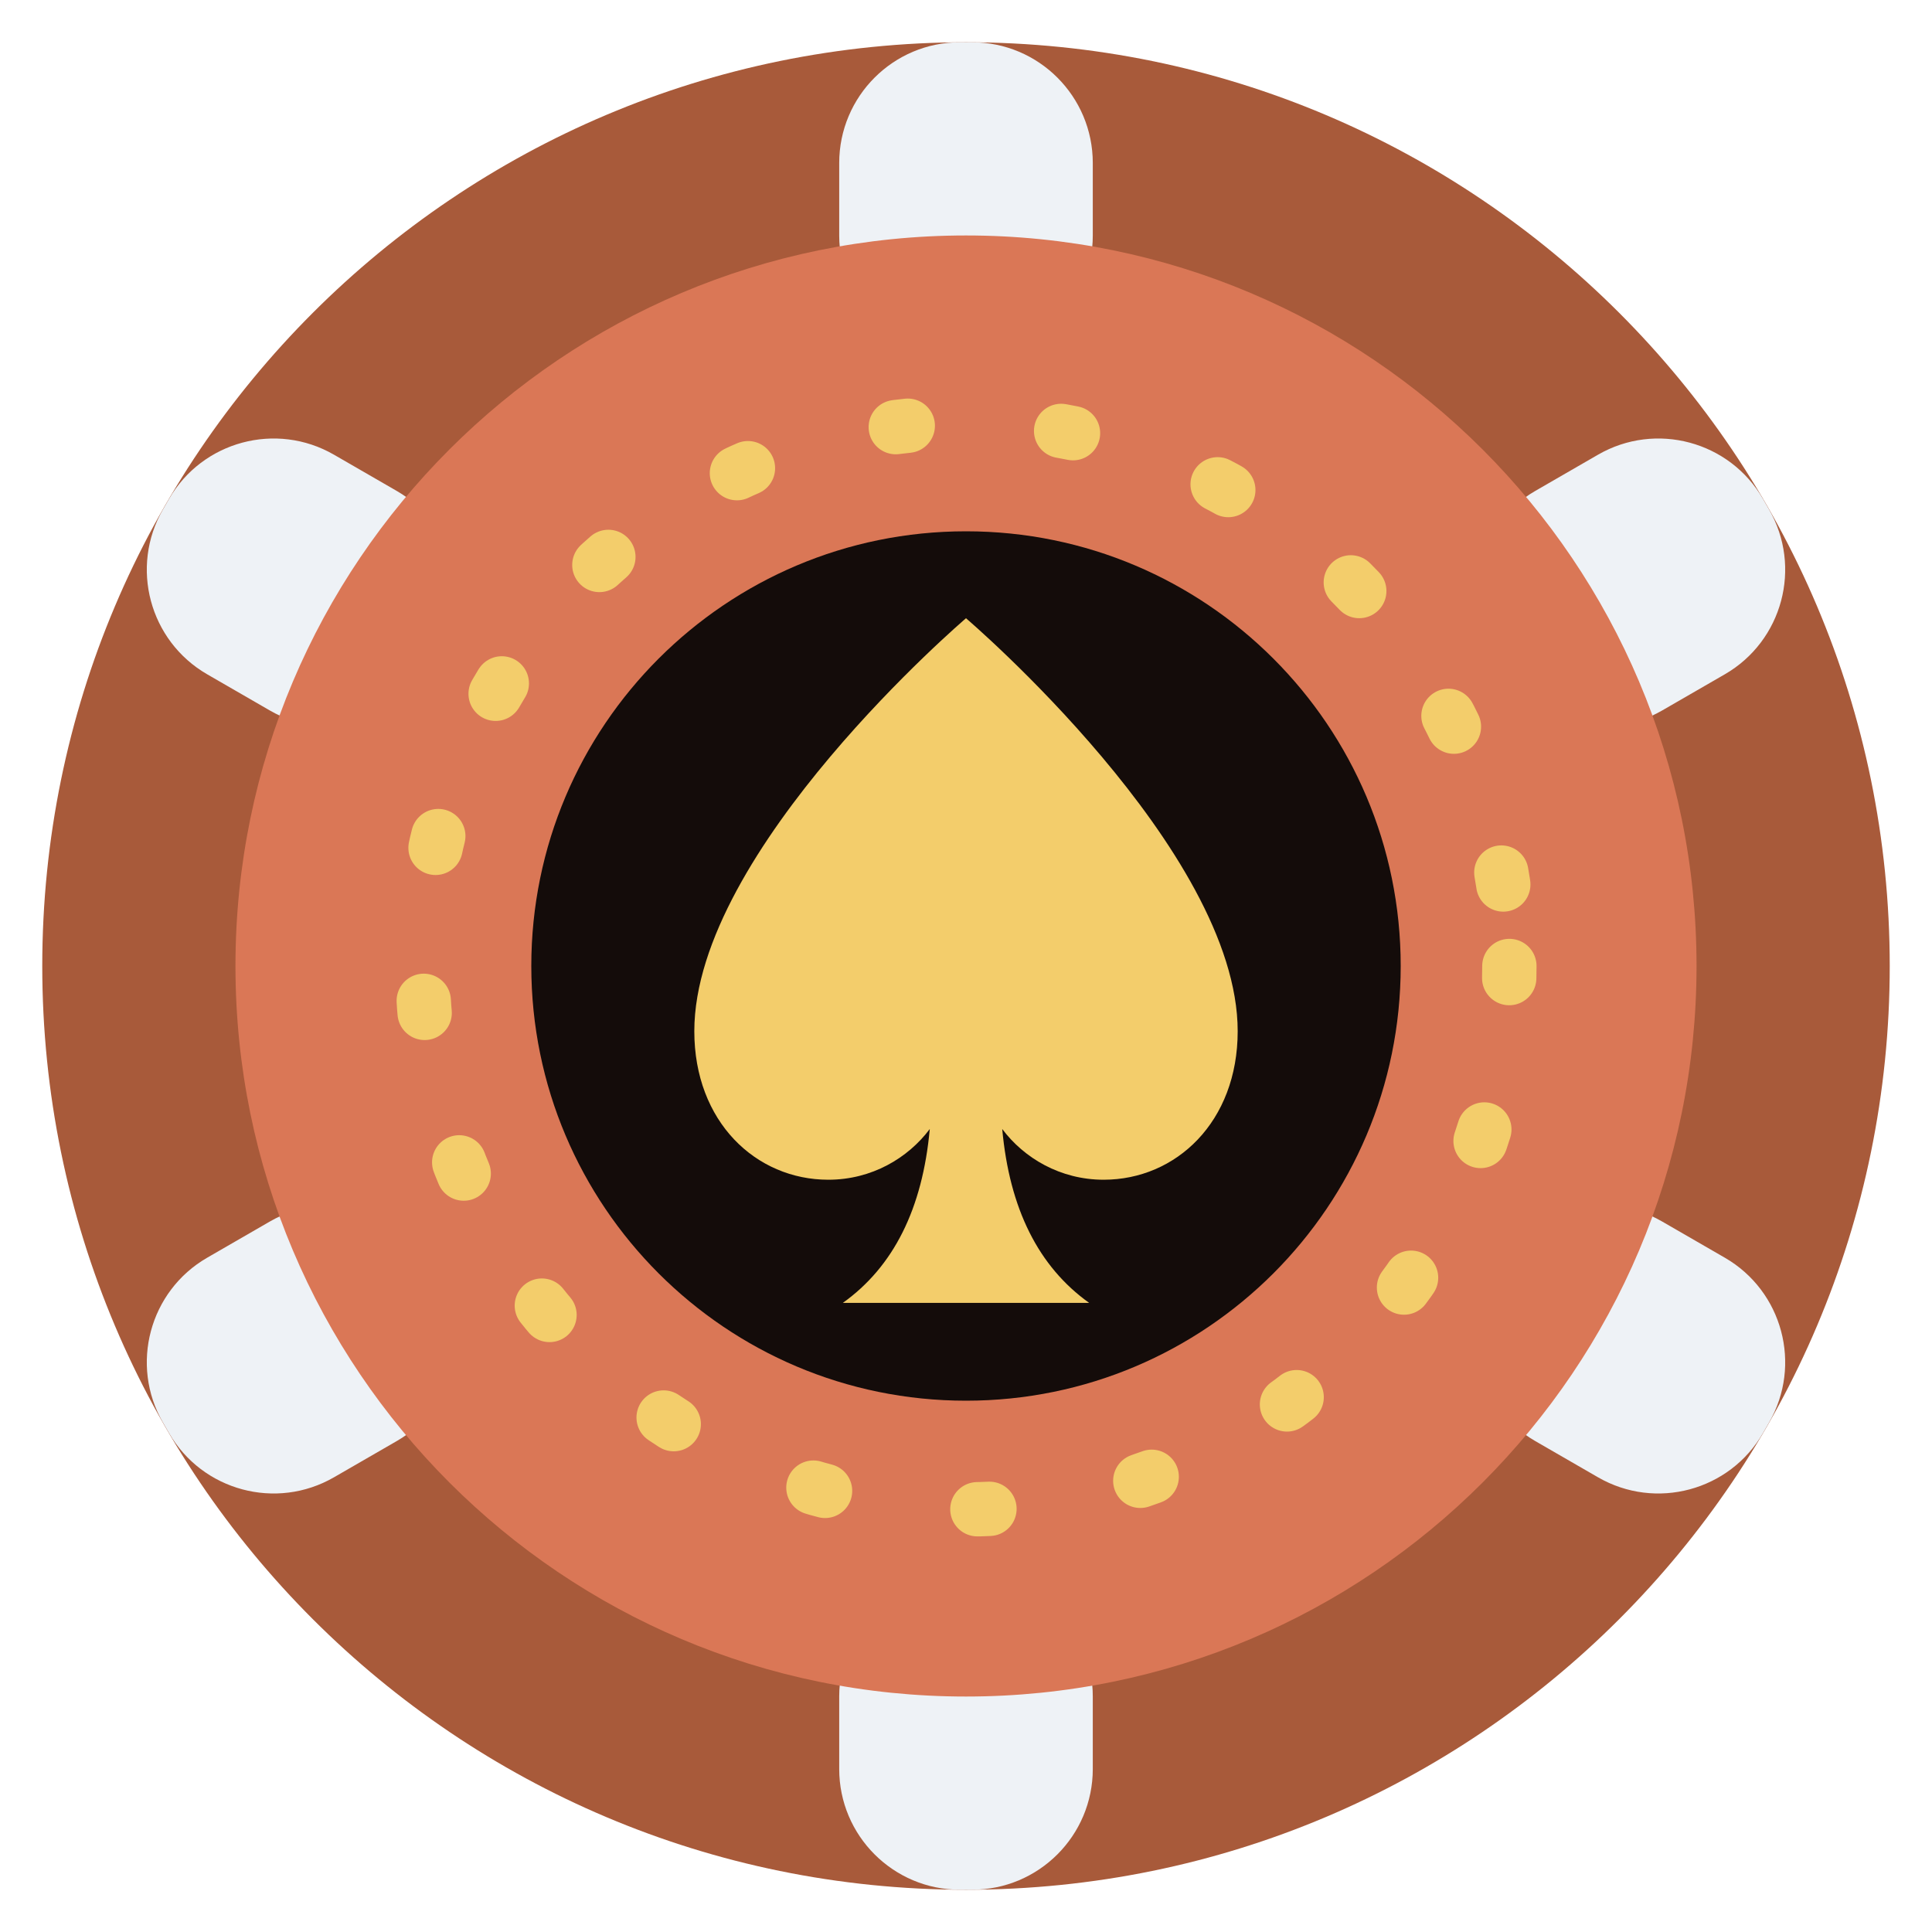
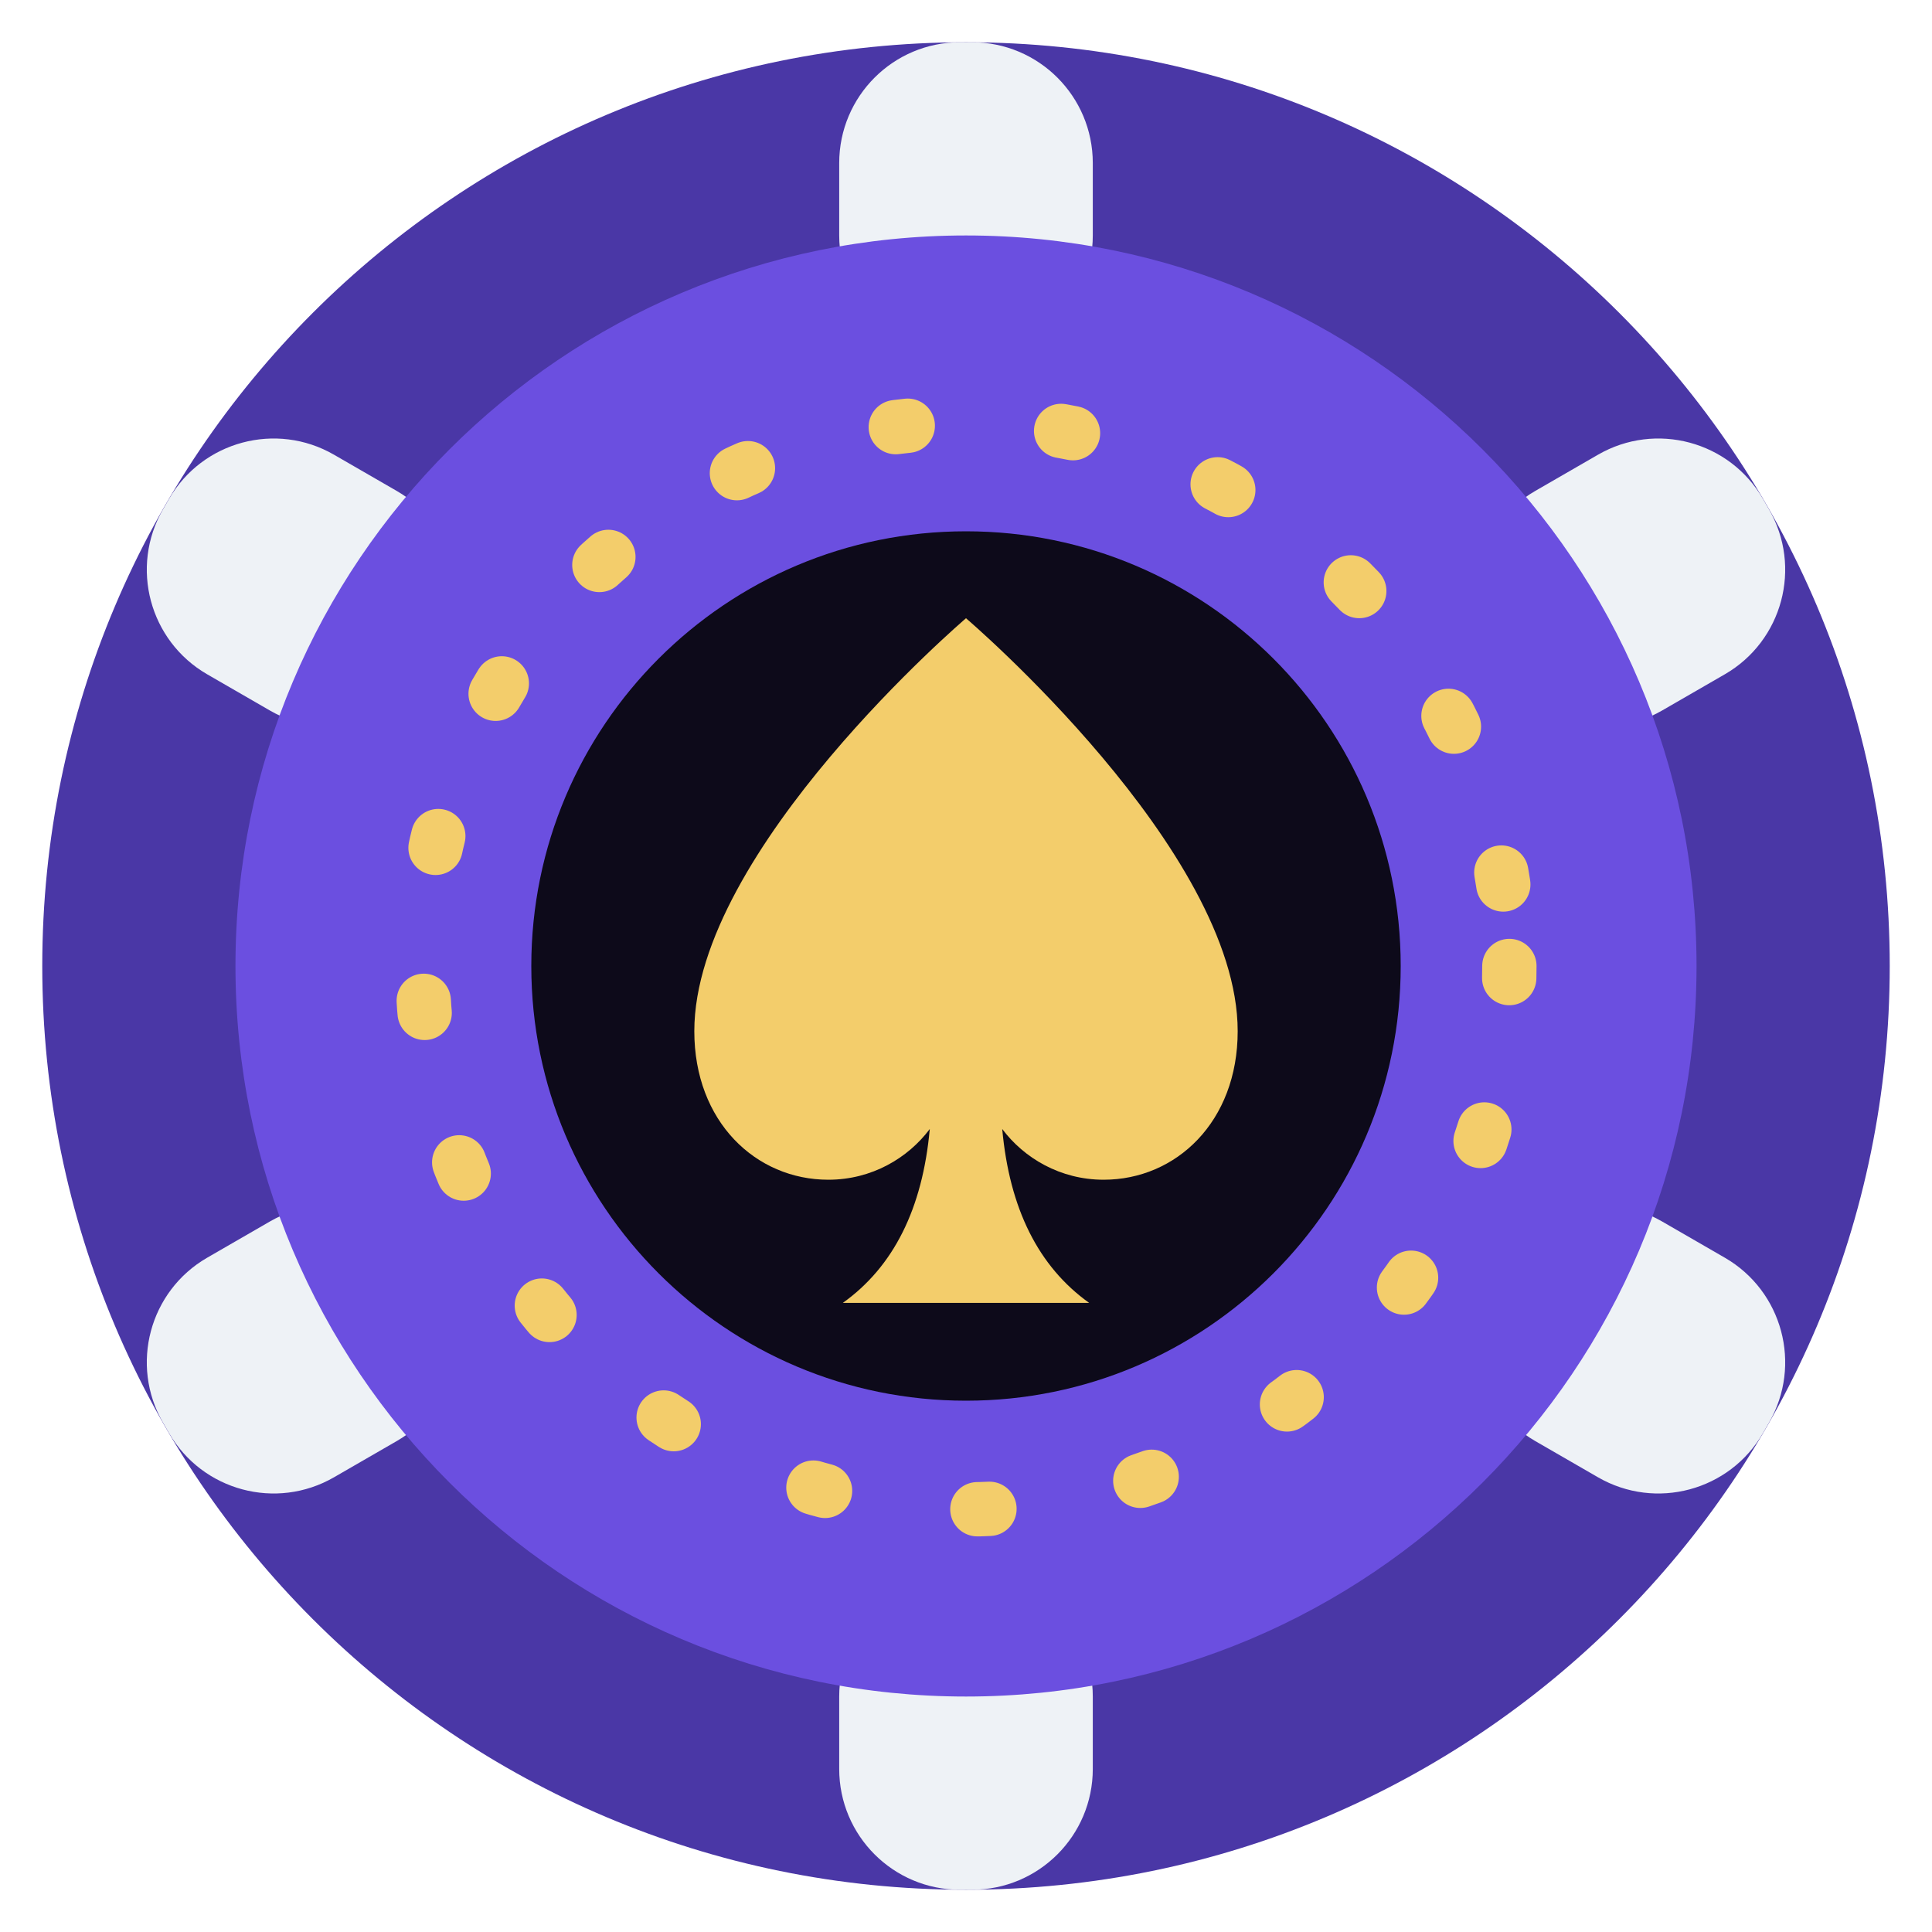
<svg xmlns="http://www.w3.org/2000/svg" viewBox="0 0 32 32" role="img" aria-label="pokercount poker chip">
-   <circle cx="16" cy="16" r="15.3" fill="#a85a3a" />
+   <circle cx="16" cy="16" r="15.3" fill="#4a37a6" />
  <g fill="#eef2f6">
    <g>
      <rect x="13.9" y="0.7" width="4.2" height="5.2" rx="2" />
    </g>
    <g transform="rotate(60 16 16)">
      <rect x="13.9" y="0.7" width="4.2" height="5.2" rx="2" />
    </g>
    <g transform="rotate(120 16 16)">
      <rect x="13.9" y="0.7" width="4.2" height="5.2" rx="2" />
    </g>
    <g transform="rotate(180 16 16)">
      <rect x="13.9" y="0.7" width="4.2" height="5.2" rx="2" />
    </g>
    <g transform="rotate(240 16 16)">
      <rect x="13.9" y="0.7" width="4.2" height="5.2" rx="2" />
    </g>
    <g transform="rotate(300 16 16)">
      <rect x="13.9" y="0.7" width="4.2" height="5.2" rx="2" />
    </g>
  </g>
-   <circle cx="16" cy="16" r="12.1" fill="#da7756" />
+   <circle cx="16" cy="16" r="12.1" fill="#6b4fe0" />
  <circle cx="16" cy="16" r="9" fill="none" stroke="#f3cd6b" stroke-width="0.9" stroke-dasharray="0.2 2.55" stroke-linecap="round" />
-   <circle cx="16" cy="16" r="7.2" fill="#140c0a" />
+   <circle cx="16" cy="16" r="7.2" fill="#0d0a1a" />
  <path transform="translate(16 16) scale(0.6) translate(-12 -11.6)" fill="#f3cd6b" d="M12 2C12 2 4.5 8.4 4.5 13.4C4.5 15.9 6.2 17.5 8.2 17.5C9.4 17.5 10.4 16.9 11 16.1C10.8 18.3 10 19.9 8.6 20.9L15.4 20.9C14 19.9 13.2 18.3 13 16.1C13.6 16.9 14.6 17.5 15.8 17.5C17.8 17.5 19.5 15.9 19.5 13.4C19.5 8.4 12 2 12 2Z" />
</svg>
